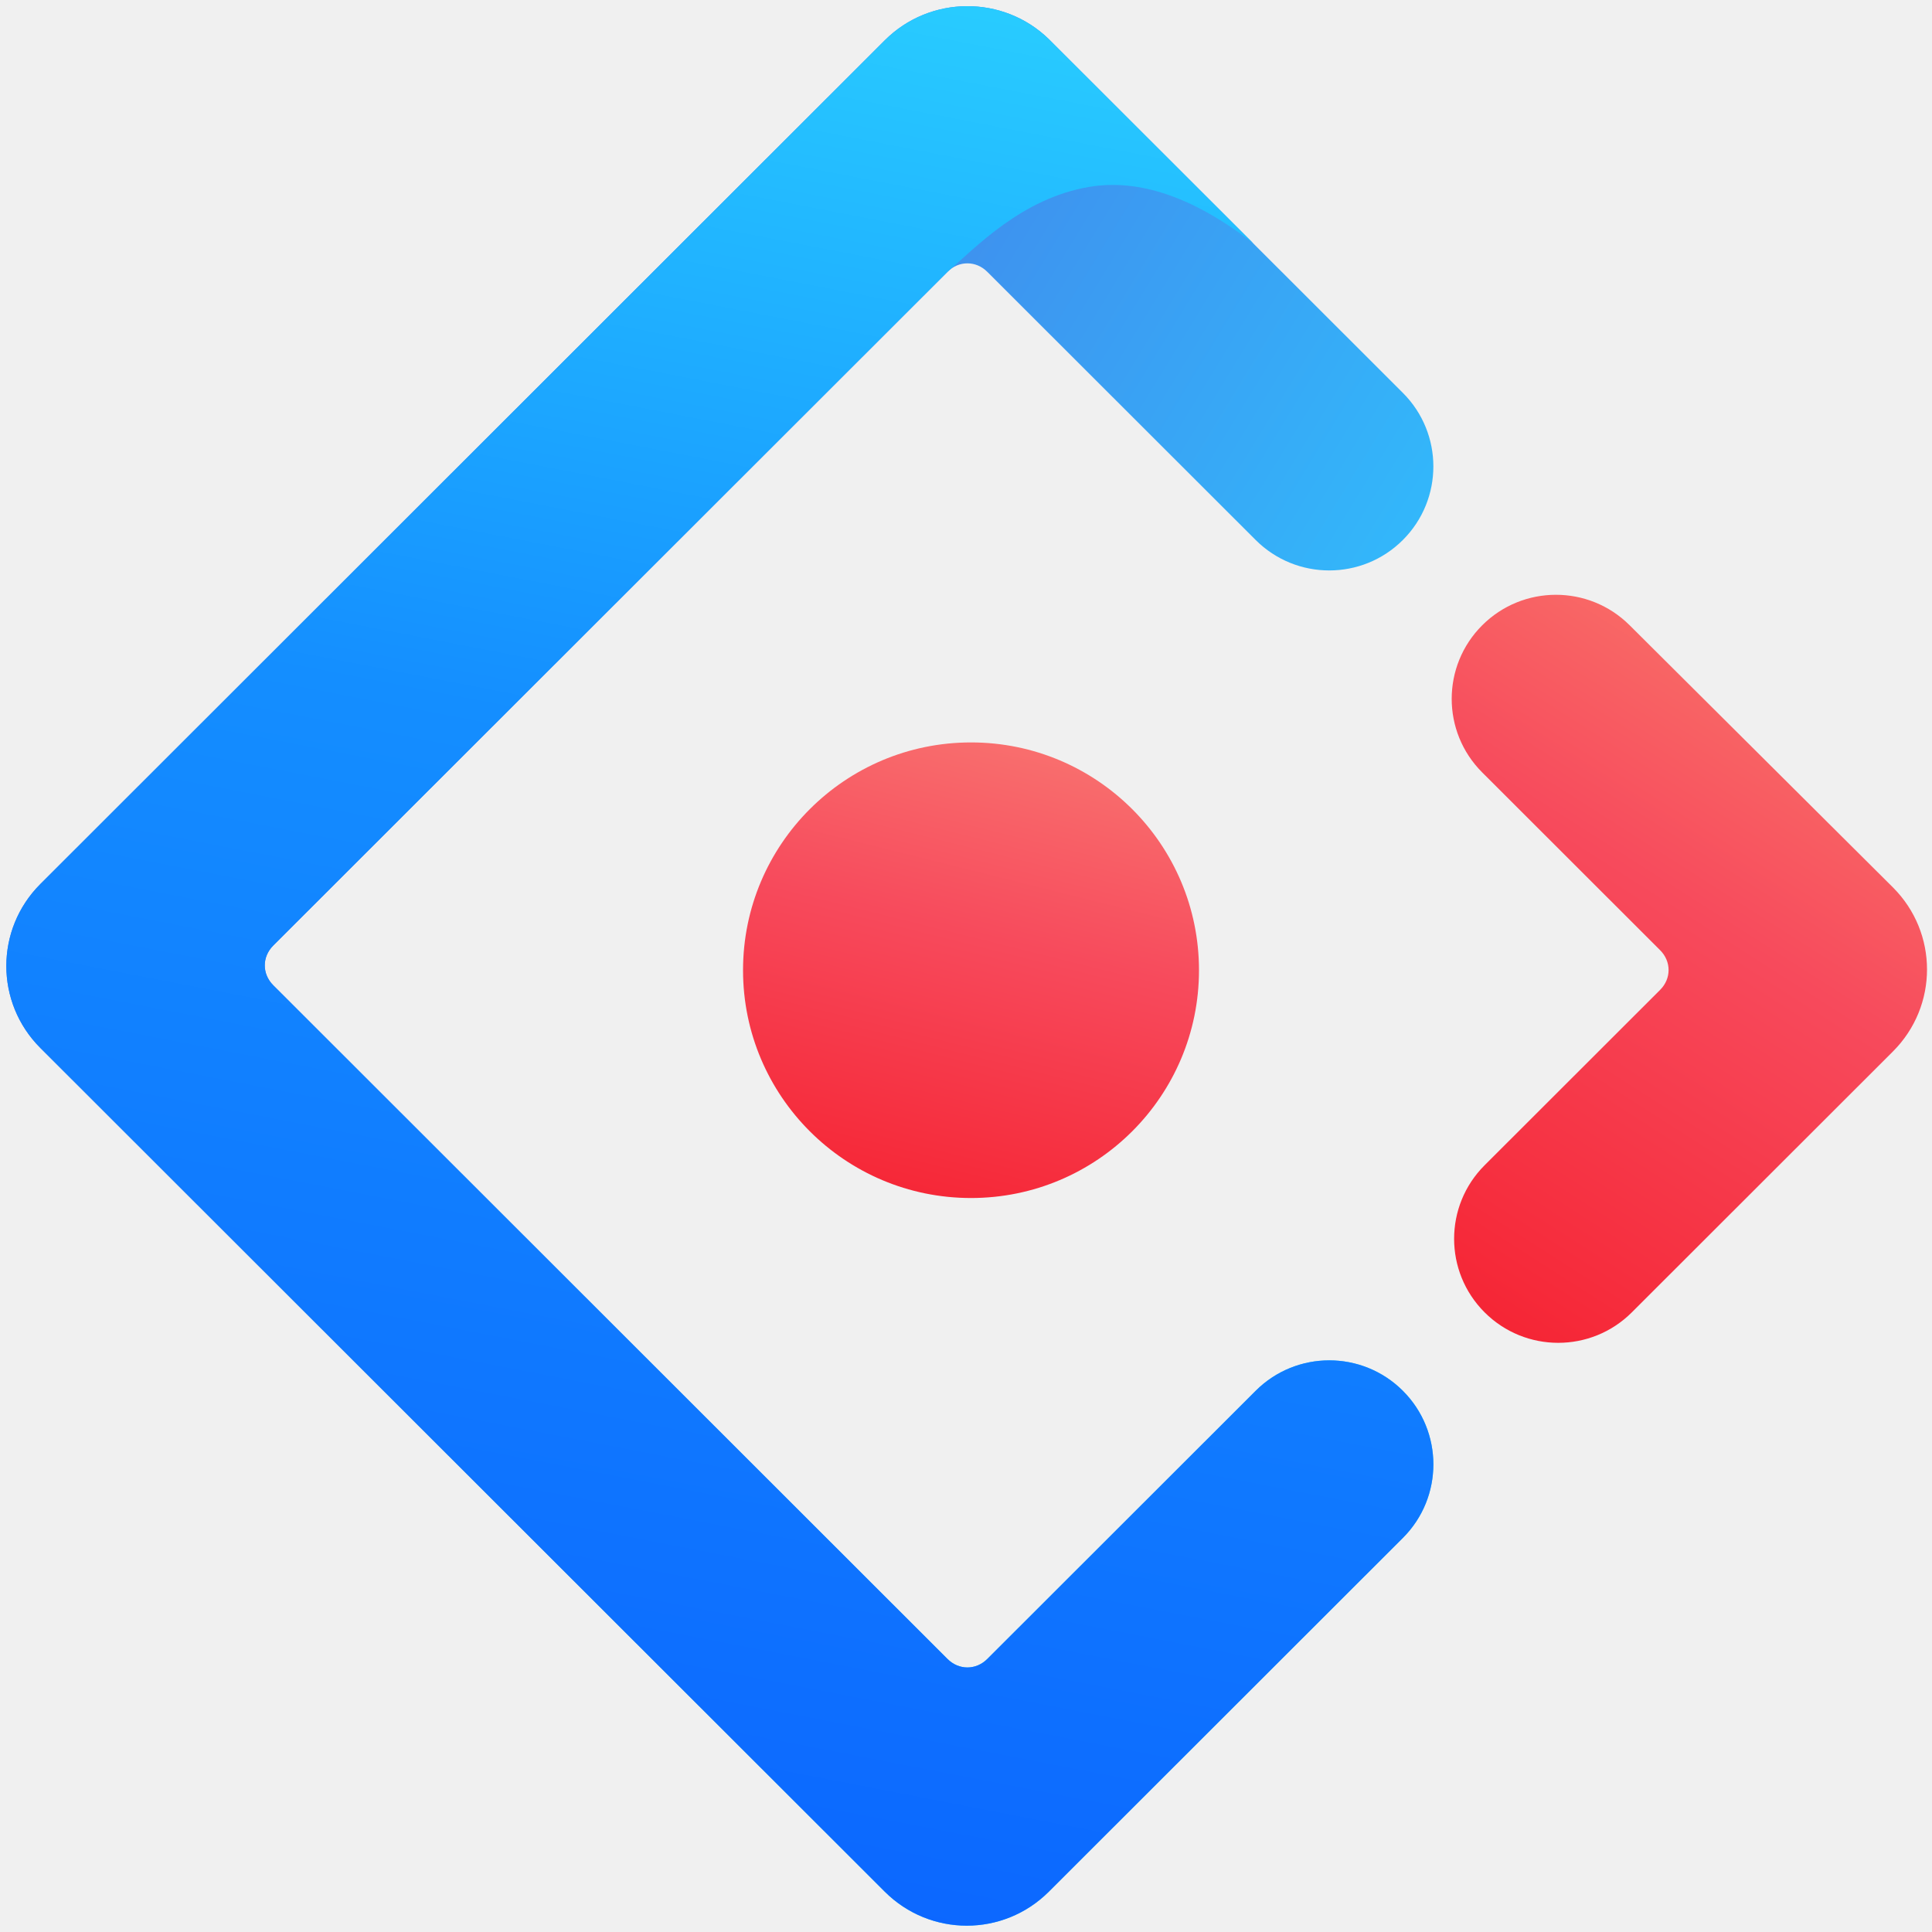
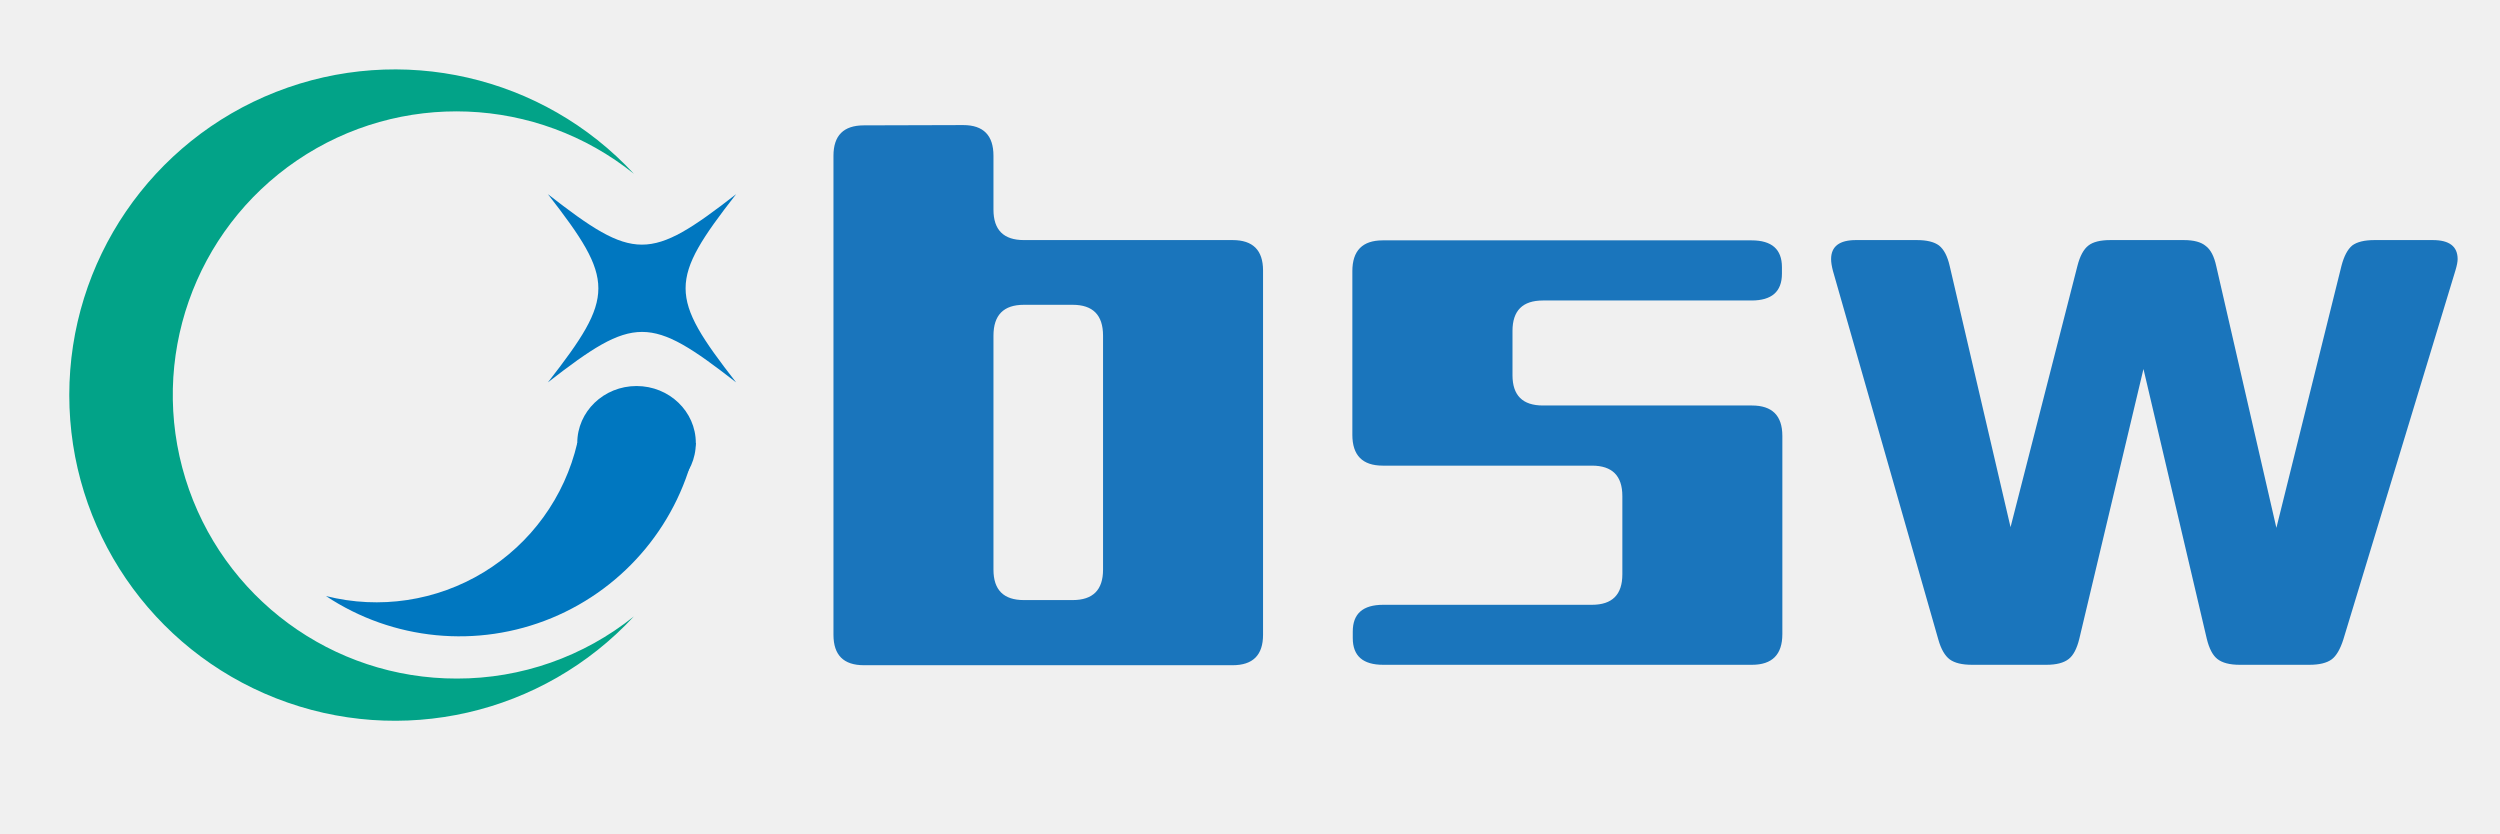
- <svg xmlns="http://www.w3.org/2000/svg" width="200px" height="200px" viewBox="0 0 200 200" version="1.1">
-   <defs>
-     <linearGradient x1="62.102%" y1="0%" x2="108.197%" y2="37.864%" id="linearGradient-1">
-       <stop stop-color="#4285EB" offset="0%" />
-       <stop stop-color="#2EC7FF" offset="100%" />
-     </linearGradient>
-     <linearGradient x1="69.644%" y1="0%" x2="54.043%" y2="108.457%" id="linearGradient-2">
-       <stop stop-color="#29CDFF" offset="0%" />
-       <stop stop-color="#148EFF" offset="37.86%" />
-       <stop stop-color="#0A60FF" offset="100%" />
-     </linearGradient>
-     <linearGradient x1="69.691%" y1="-12.974%" x2="16.723%" y2="117.391%" id="linearGradient-3">
-       <stop stop-color="#FA816E" offset="0%" />
-       <stop stop-color="#F74A5C" offset="41.473%" />
-       <stop stop-color="#F51D2C" offset="100%" />
-     </linearGradient>
-     <linearGradient x1="68.128%" y1="-35.691%" x2="30.44%" y2="114.943%" id="linearGradient-4">
-       <stop stop-color="#FA8E7D" offset="0%" />
-       <stop stop-color="#F74A5C" offset="51.264%" />
-       <stop stop-color="#F51D2C" offset="100%" />
-     </linearGradient>
-   </defs>
-   <g id="Page-1" stroke="none" stroke-width="1" fill="none" fill-rule="evenodd">
-     <g id="logo" transform="translate(-20, -20)">
-       <g id="Group-28-Copy-5" transform="translate(20, 20)">
-         <g id="Group-27-Copy-3">
-           <g id="Group-25" fill-rule="nonzero">
-             <g id="2">
-               <path d="M91.588,4.177 L4.18,91.513 C-0.519,96.208 -0.519,103.792 4.18,108.487 L91.588,195.823 C96.287,200.519 103.877,200.519 108.577,195.823 L145.225,159.205 C149.434,155 149.434,148.182 145.225,143.977 C141.017,139.772 134.194,139.772 129.985,143.977 L102.202,171.737 C101.032,172.906 99.257,172.906 98.088,171.737 L28.286,101.993 C27.116,100.824 27.116,99.051 28.286,97.882 L98.088,28.138 C99.257,26.969 101.032,26.969 102.202,28.138 L129.985,55.898 C134.194,60.103 141.017,60.103 145.225,55.898 C149.434,51.693 149.434,44.876 145.225,40.671 L108.581,4.056 C103.862,-0.538 96.269,-0.501 91.588,4.177 Z" id="Shape" fill="url(#linearGradient-1)" />
-               <path d="M91.588,4.177 L4.18,91.513 C-0.519,96.208 -0.519,103.792 4.18,108.487 L91.588,195.823 C96.287,200.519 103.877,200.519 108.577,195.823 L145.225,159.205 C149.434,155 149.434,148.182 145.225,143.977 C141.017,139.772 134.194,139.772 129.985,143.977 L102.202,171.737 C101.032,172.906 99.257,172.906 98.088,171.737 L28.286,101.993 C27.116,100.824 27.116,99.051 28.286,97.882 L98.088,28.138 C101,25.627 105.752,20.542 112.73,19.352 C117.916,18.469 123.585,20.414 129.739,25.189 C125.625,21.078 118.572,14.034 108.581,4.056 C103.862,-0.538 96.269,-0.501 91.588,4.177 Z" id="Shape" fill="url(#linearGradient-2)" />
+ <svg xmlns="http://www.w3.org/2000/svg" data-v-3048614c="" version="1.0" width="100%" height="100%" viewBox="0 0 180 60" preserveAspectRatio="xMidYMid meet" color-interpolation-filters="sRGB" class="el-tooltip" style="margin: auto;">
+   <rect data-v-3048614c="" x="0" y="0" width="100%" height="100%" fill="#fff" fill-opacity="0" />
+   <rect data-v-3048614c="" x="0" y="0" width="100%" height="100%" fill="url(#watermark)" fill-opacity="1" class="watermarklayer" />
+   <g data-v-3048614c="" fill="#1a75bc" transform="translate(5,5)">
+     <g transform="translate(0,0)">
+       <rect fill="#1a75bc" fill-opacity="0" x="0" y="0" width="48" height="46.895" />
+       <svg x="0" y="0" width="48" height="46.895">
+         <svg viewBox="0 0 216.27 211.29">
+           <g>
+             <g>
+               <path d="M125.68 197.6A92 92 0 1 1 183.1 33.84a105.65 105.65 0 1 0 0 143.6 91.46 91.46 0 0 1-57.42 20.16z" fill="#02a388" />
+               <path d="M164.74 121.19a66.88 66.88 0 0 1-81.52 49.64 78.26 78.26 0 0 0 120-49.64zM216.27 101.52c-28-21.83-33-21.83-61.06 0 21.83-28 21.83-33 0-61.06 28 21.83 33 21.83 61.06 0-21.85 28.03-21.85 33.04 0 61.06z" fill="#0077c0" />
+               <ellipse cx="183.97" cy="121.19" rx="19.23" ry="18.49" fill="#0077c0" />
            </g>
-             <path d="M153.686,135.855 C157.894,140.06 164.717,140.06 168.926,135.855 L195.96,108.843 C200.659,104.147 200.659,96.564 195.961,91.869 L168.691,64.718 C164.472,60.518 157.647,60.524 153.436,64.732 C149.227,68.937 149.227,75.754 153.436,79.959 L171.854,98.362 C173.024,99.531 173.024,101.305 171.854,102.473 L153.686,120.627 C149.477,124.832 149.477,131.65 153.686,135.855 Z" id="Shape" fill="url(#linearGradient-3)" />
          </g>
-           <ellipse id="Combined-Shape" fill="url(#linearGradient-4)" cx="100.519" cy="100.437" rx="23.6" ry="23.581" />
+         </svg>
+       </svg>
+     </g>
+     <g transform="translate(55.01172,4.003469)">
+       <g>
+         <g>
+           <path transform="translate(-3.322266,37.07227)" d="M3.32-0.37L3.32-0.37L3.32-34.86L3.32-34.86Q3.32-37.05 5.51-37.05L5.51-37.05L12.66-37.07L12.66-37.07Q14.84-37.07 14.84-34.86L14.84-34.86L14.84-30.98L14.84-30.98Q14.84-28.79 17.03-28.79L17.03-28.79L32.06-28.79L32.06-28.79Q34.25-28.79 34.25-26.60L34.25-26.60L34.25-0.37L34.25-0.37Q34.25 1.82 32.06 1.82L32.06 1.82L5.51 1.82L5.51 1.82Q3.32 1.82 3.32-0.37ZM14.84-21.91L14.84-21.91L14.84-5.06L14.84-5.06Q14.84-2.87 17.03-2.87L17.03-2.87L20.54-2.87L20.54-2.87Q22.73-2.87 22.73-5.06L22.73-5.06L22.73-21.91L22.73-21.91Q22.73-24.13 20.54-24.13L20.54-24.13L17.03-24.13L17.03-24.13Q14.84-24.13 14.84-21.91ZM57.93-12.55L57.93-12.55L42.87-12.55L42.87-12.55Q40.68-12.55 40.68-14.77L40.68-14.77L40.68-26.55L40.68-26.55Q40.68-28.77 42.87-28.77L42.87-28.77L69.42-28.77L69.42-28.77Q71.61-28.77 71.61-26.84L71.61-26.84L71.61-26.37L71.61-26.37Q71.61-24.44 69.42-24.44L69.42-24.44L54.40-24.44L54.40-24.44Q52.21-24.44 52.21-22.25L52.21-22.25L52.21-19.06L52.21-19.06Q52.21-16.88 54.40-16.88L54.40-16.88L69.45-16.88L69.45-16.88Q71.64-16.88 71.64-14.69L71.64-14.69L71.64-0.42L71.64-0.42Q71.64 1.79 69.45 1.79L69.45 1.79L42.90 1.79L42.90 1.79Q40.71 1.79 40.71-0.13L40.71-0.13L40.71-0.61L40.71-0.61Q40.71-2.53 42.90-2.53L42.90-2.53L57.93-2.53L57.93-2.53Q60.12-2.53 60.12-4.72L60.12-4.72L60.12-10.36L60.12-10.36Q60.12-12.55 57.93-12.55ZM102.88-26.92L107.21-8.07L111.90-26.95L111.90-26.95Q112.17-27.98 112.67-28.40L112.67-28.40L112.67-28.40Q113.19-28.79 114.28-28.79L114.28-28.79L118.47-28.79L118.47-28.79Q120.26-28.79 120.26-27.42L120.26-27.42L120.26-27.42Q120.26-27.13 120.10-26.60L120.10-26.60L112.03-0.03L112.03-0.03Q111.69 1.03 111.19 1.40L111.19 1.40L111.19 1.40Q110.66 1.79 109.58 1.79L109.58 1.79L104.57 1.79L104.57 1.79Q103.49 1.79 102.96 1.37L102.96 1.37L102.96 1.37Q102.46 0.98 102.20-0.08L102.20-0.08L97.64-19.51L93.02-0.08L93.02-0.08Q92.76 0.98 92.26 1.37L92.26 1.37L92.26 1.37Q91.73 1.79 90.65 1.79L90.65 1.79L85.30 1.79L85.30 1.79Q84.22 1.79 83.69 1.40L83.69 1.40L83.69 1.40Q83.16 1.00 82.87-0.03L82.87-0.03L75.28-26.58L75.28-26.58Q75.15-27.08 75.15-27.42L75.15-27.42L75.15-27.42Q75.15-28.79 76.94-28.79L76.94-28.79L81.32-28.79L81.32-28.79Q82.40-28.79 82.92-28.40L82.92-28.40L82.92-28.40Q83.45-27.98 83.69-26.92L83.69-26.92L88.07-8.12L92.89-26.95L92.89-26.95Q93.16-28.00 93.68-28.40L93.68-28.40L93.68-28.40Q94.18-28.79 95.26-28.79L95.26-28.79L100.54-28.79L100.54-28.79Q101.62-28.79 102.12-28.37L102.12-28.37L102.12-28.37Q102.65-27.98 102.88-26.92L102.88-26.92Z" />
        </g>
      </g>
    </g>
  </g>
</svg>
